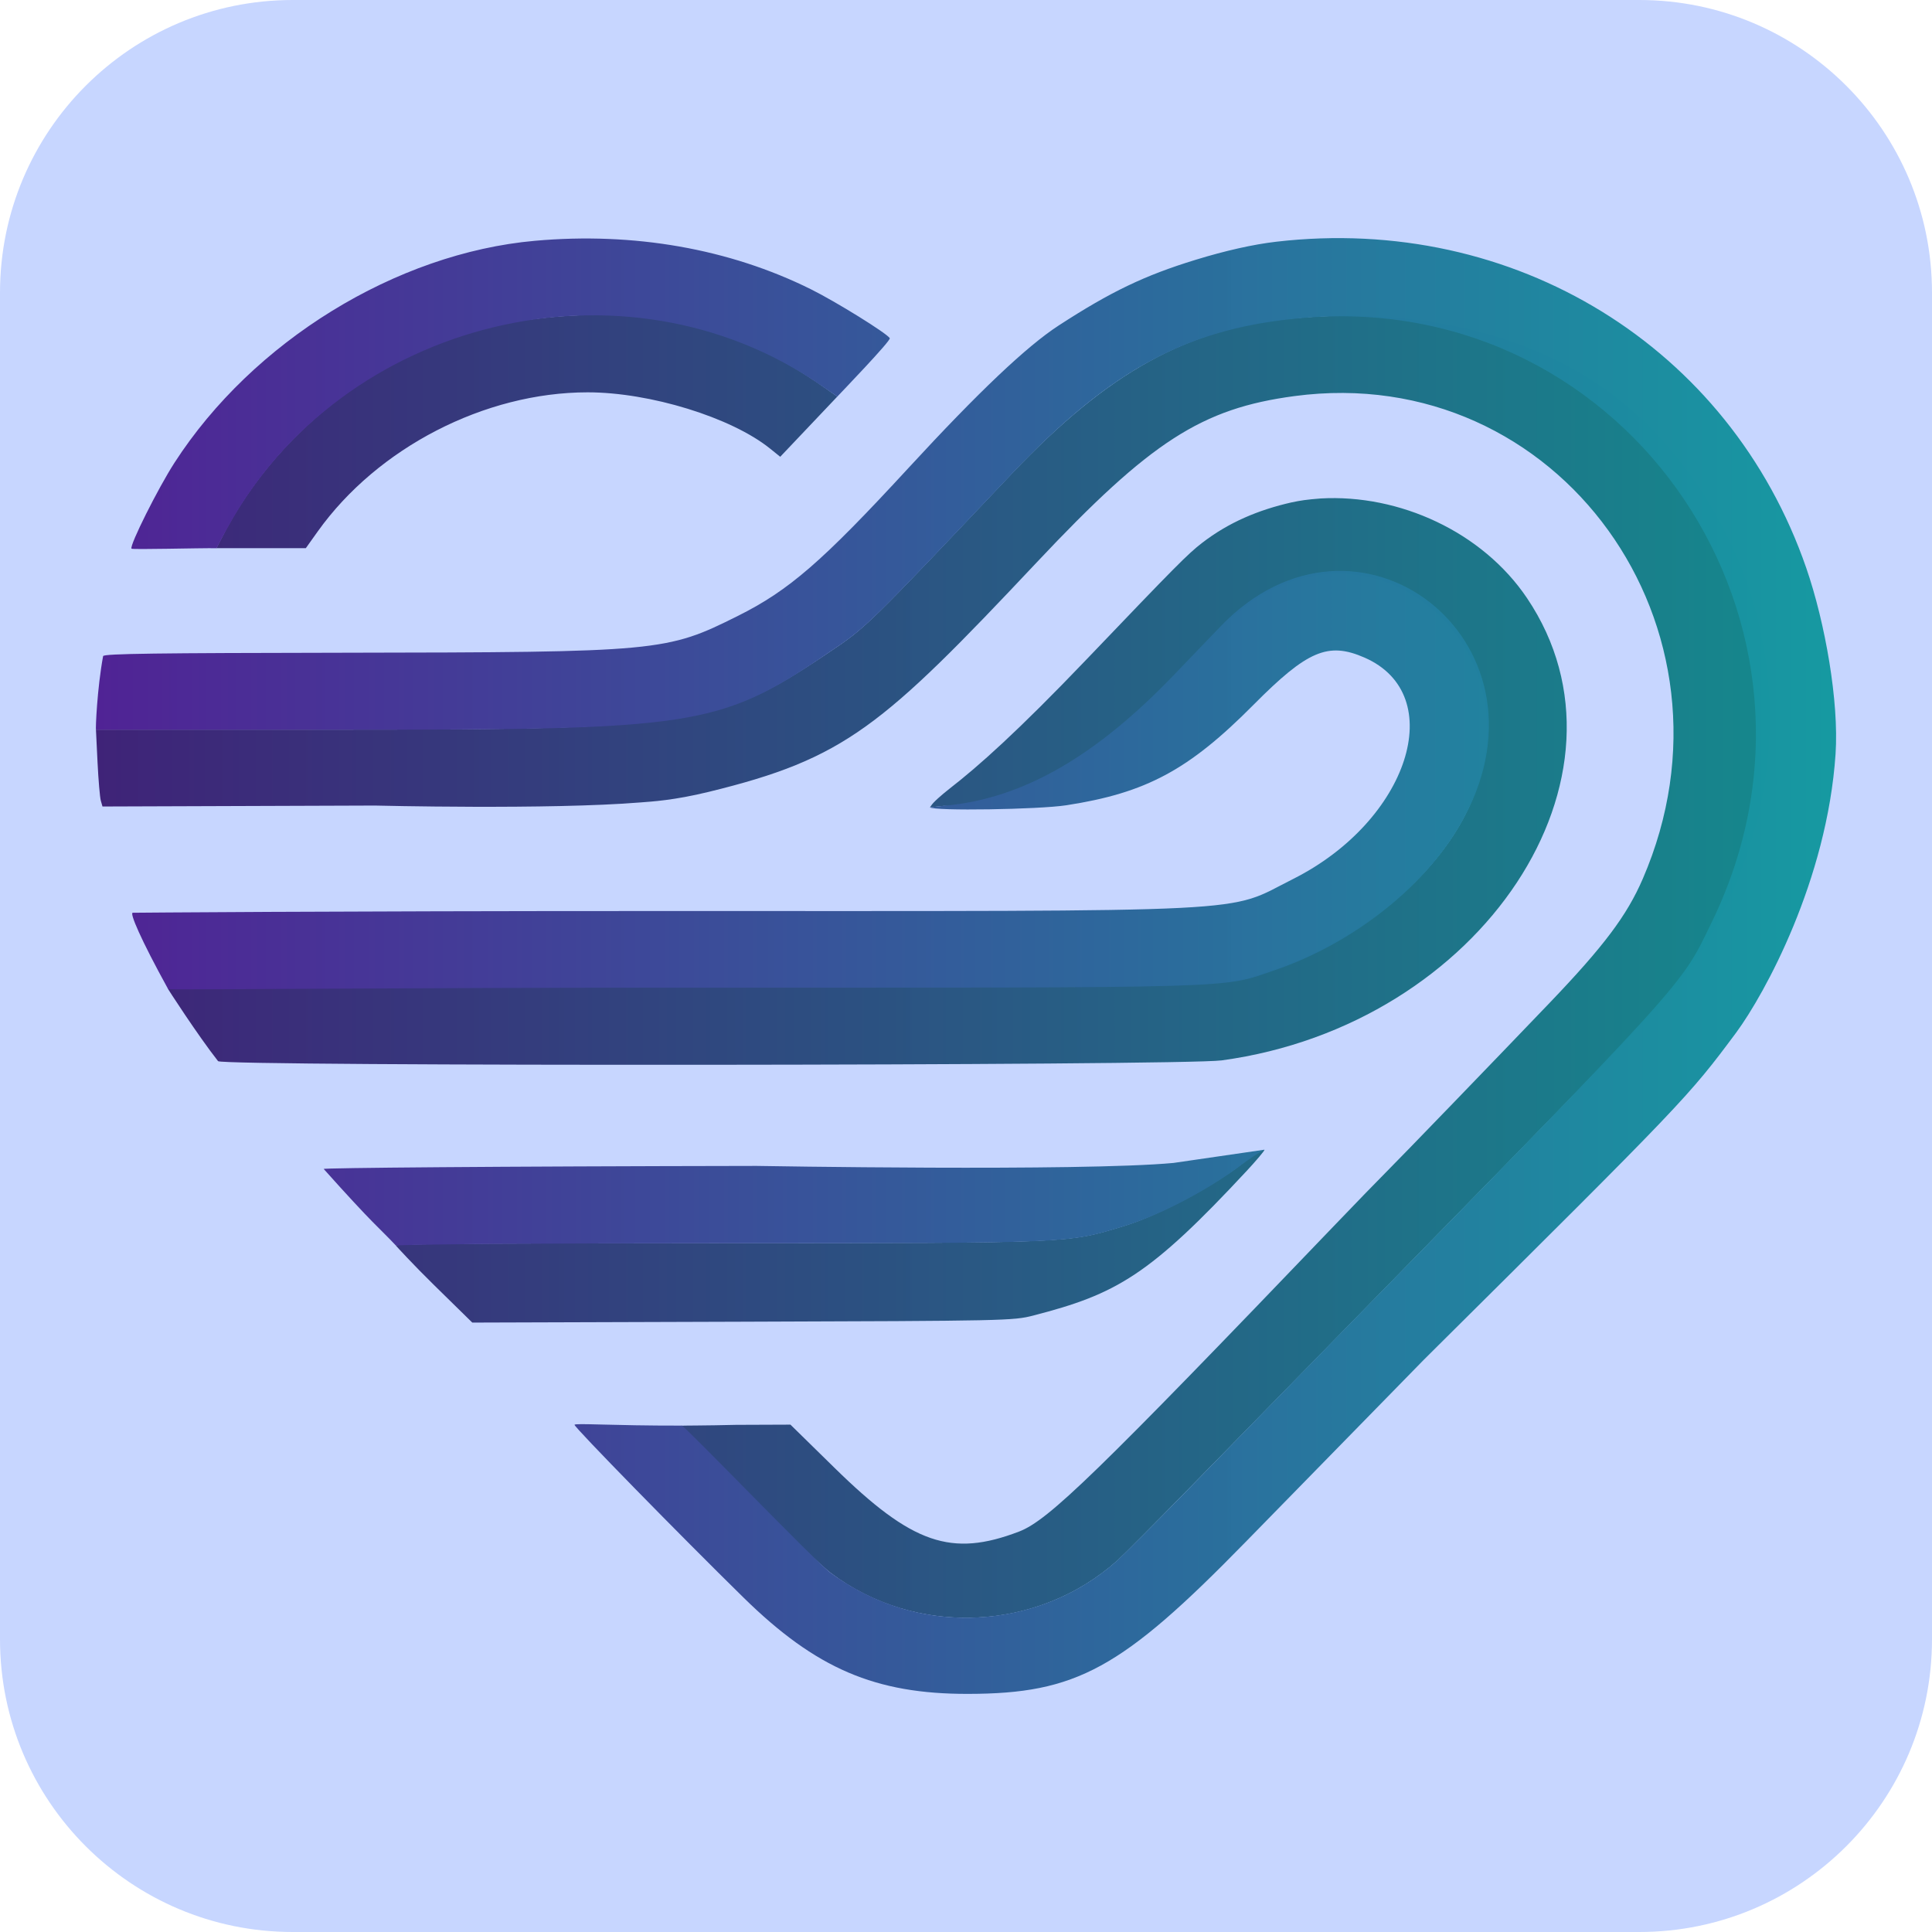
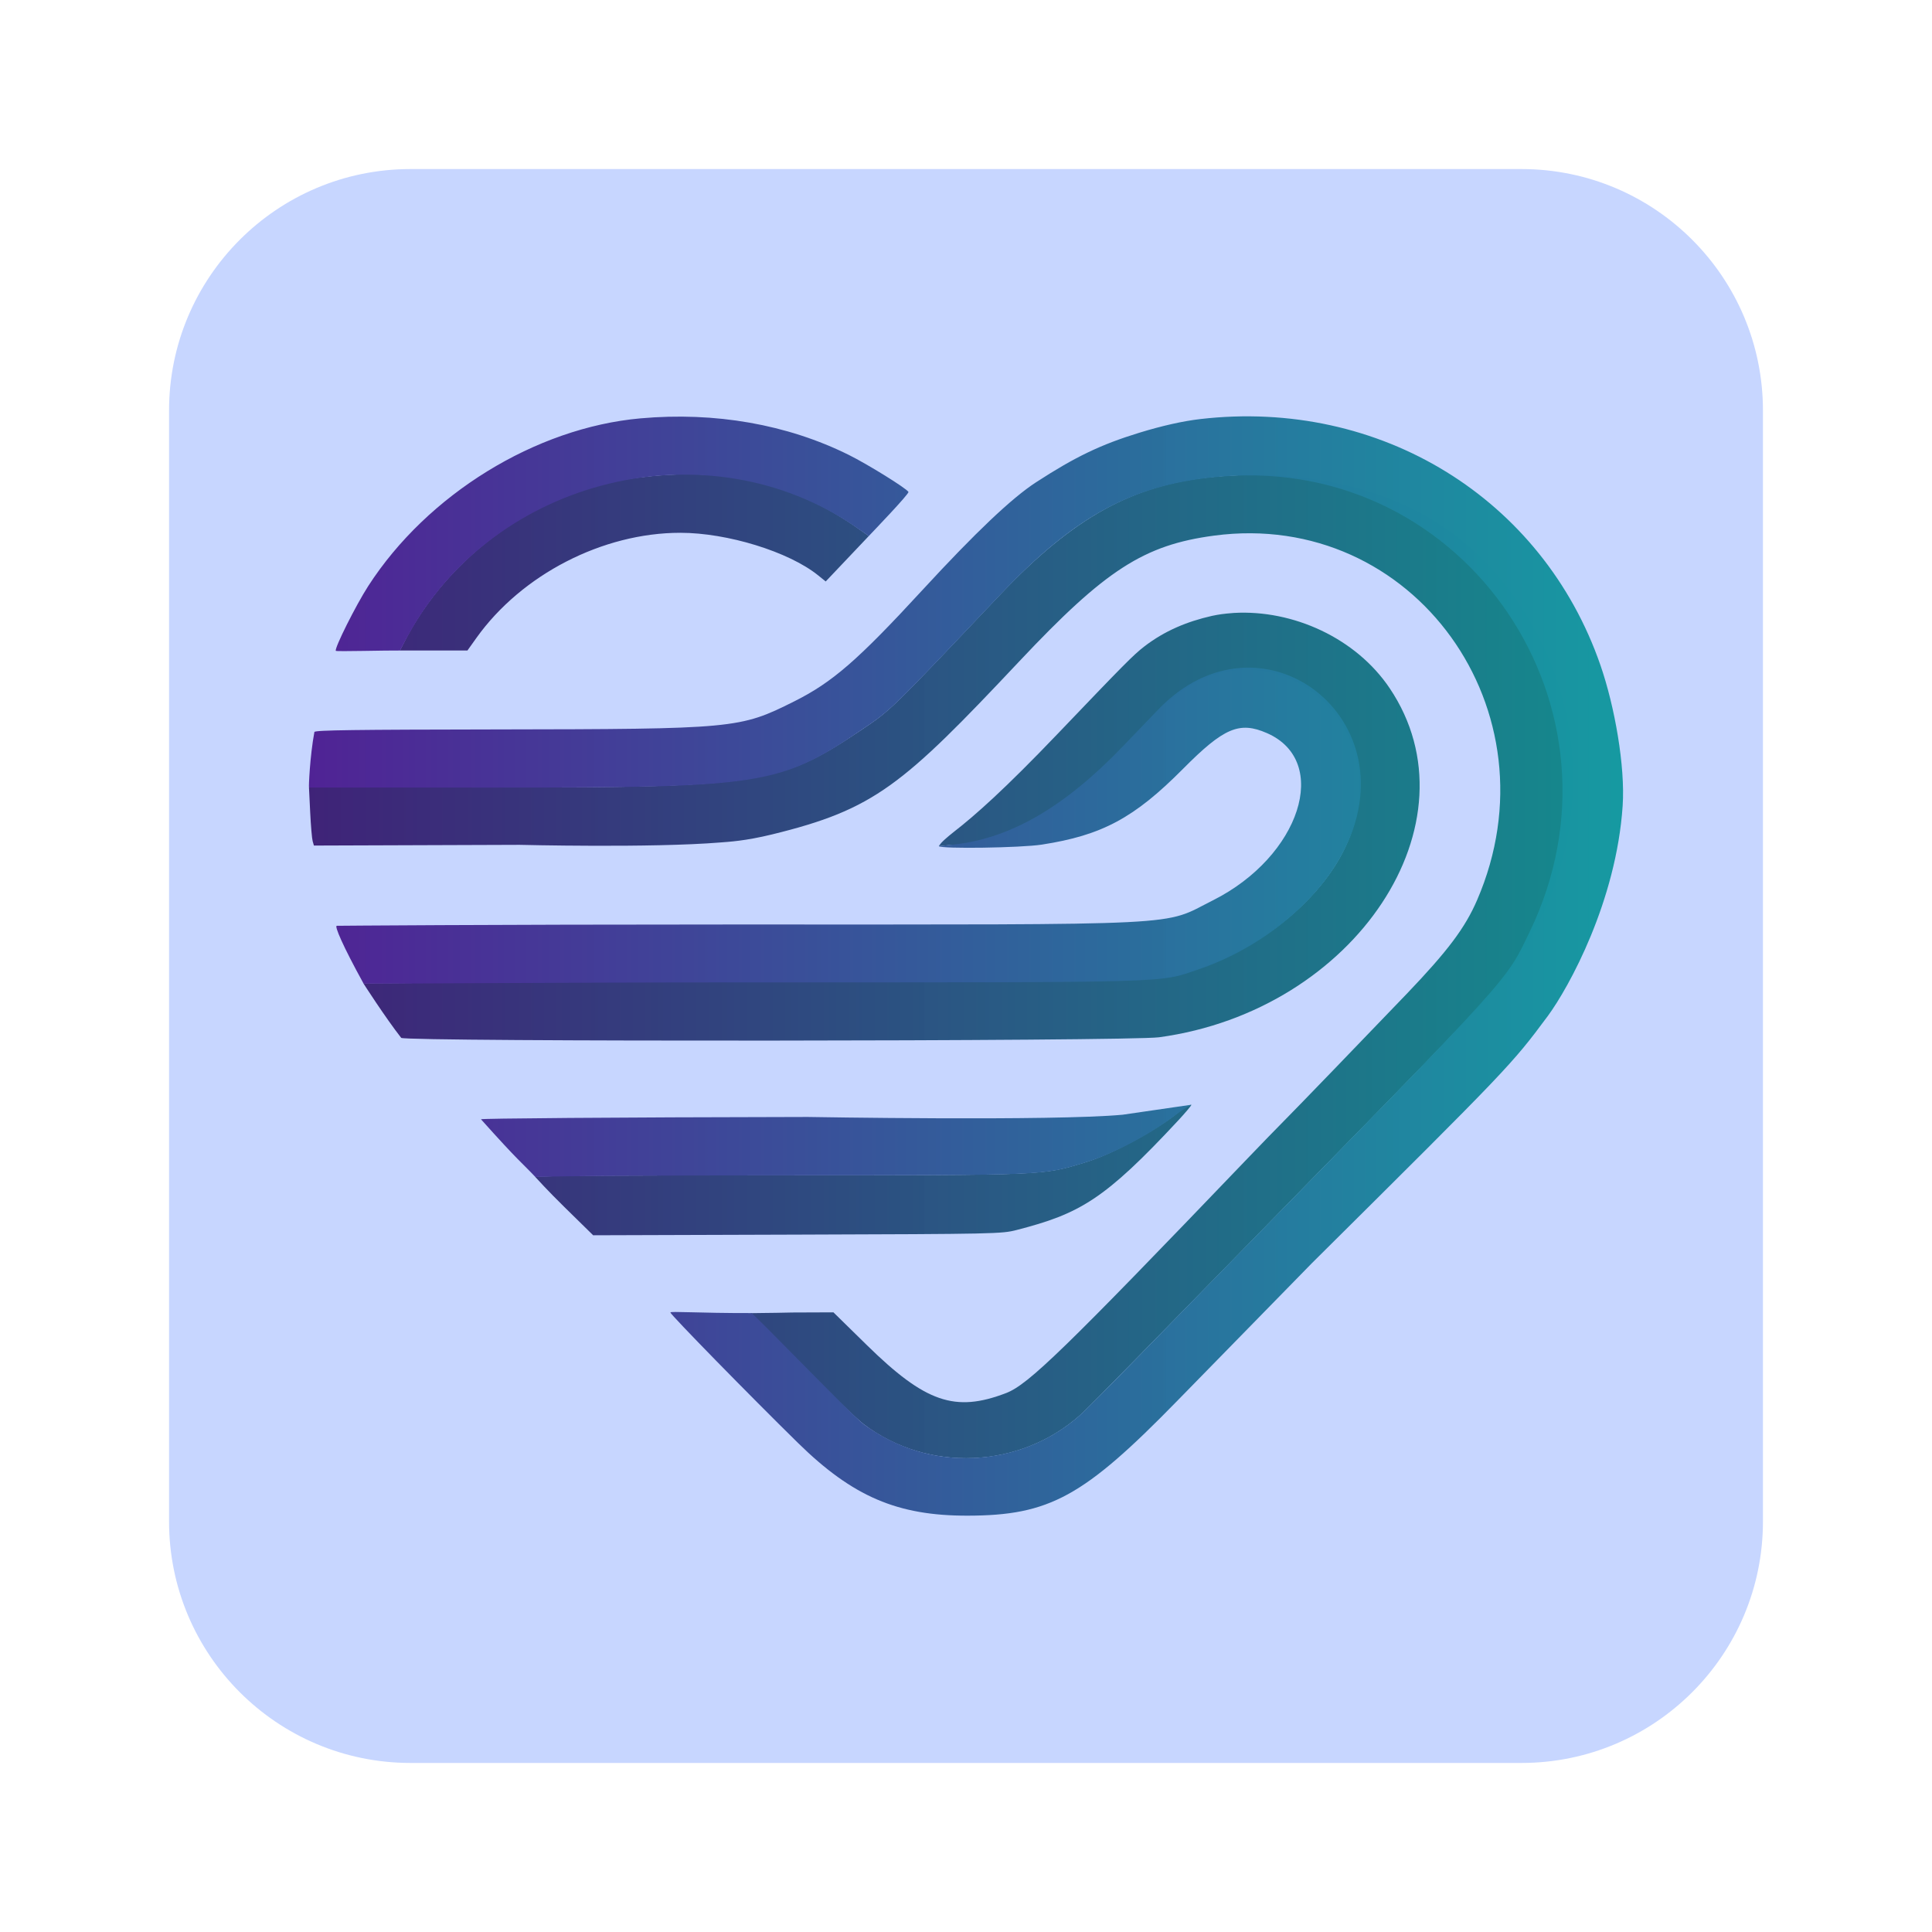
- <svg xmlns="http://www.w3.org/2000/svg" xmlns:xlink="http://www.w3.org/1999/xlink" id="svg" version="1.1" width="165" height="165" viewBox="0 0 165 165">
+ <svg xmlns="http://www.w3.org/2000/svg" xmlns:xlink="http://www.w3.org/1999/xlink" id="svg" version="1.1" width="200" height="200" viewBox="0 0 200 200">
  <defs id="defs1">
    <linearGradient id="linearGradient3">
      <stop style="stop-color:#3f2378;stop-opacity:1;" offset="0" id="stop3" />
      <stop style="stop-color:#15868c;stop-opacity:0.996;" offset="1" id="stop4" />
    </linearGradient>
    <linearGradient id="linearGradient1">
      <stop style="stop-color:#502395;stop-opacity:1;" offset="0" id="stop1" />
      <stop style="stop-color:#1599a1;stop-opacity:0.997;" offset="1" id="stop2" />
    </linearGradient>
    <linearGradient xlink:href="#linearGradient1" id="linearGradient2" x1="125.843" y1="110.751" x2="274.469" y2="110.751" gradientUnits="userSpaceOnUse" />
    <linearGradient xlink:href="#linearGradient3" id="linearGradient4" x1="125.848" y1="110.792" x2="267.671" y2="110.792" gradientUnits="userSpaceOnUse" />
  </defs>
-   <rect style="fill:#c7d6ff;fill-opacity:1;stroke:none;stroke-width:21.381;stroke-linecap:round;stroke-linejoin:round" id="rect4" width="165" height="165" x="0" y="0" ry="25" />
-   <g id="svgg" transform="translate(-117.6536,-28.25061)">
+   <rect style="fill:#c7d6ff;fill-opacity:1;stroke:none;stroke-width:21.381;stroke-linecap:round;stroke-linejoin:round" id="rect4" width="165" height="165" x="17.5" y="17.5" ry="25" />
+   <g id="svgg" transform="matrix(0.9153356,0,0,0.9153356,-83.20774,-1.373973)">
    <path id="path1" d="m 163.882,55.432 c -11.035,1.062 -21.428,7.982 -26.862,17.925 L 136.131,75.068 h 3.819 3.82 l 1.014,-1.422 c 5.112,-7.163 14.278,-11.889 23.058,-11.889 5.323,0 12.269,2.141 15.573,4.801 l 0.873,0.703 2.438,-2.571 2.438,-2.571 -1.138,-0.798 c -7.224,-5.093 -14.716,-6.941 -24.135,-5.897 M 228.041,55.446 c -8.918,0.848 -15.625,4.458 -23.98,13.259 C 191.46,81.999 191.721,81.766 188.21,84.124 c -9.009,6.05 -11.486,6.437 -41.107,6.438 h -21.255 l 0.135,2.782 c 0.075,1.531 0.201,3.008 0.28,3.284 l 0.143,0.501 23.267,-0.081 c 0,0 14.871,0.369 22.694,-0.268 0.925,-0.075 2.803,-0.164 5.854,-0.911 C 189.822,93.031 192.959,90.347 206.203,76.271 c 9.72,-10.329 14.076,-13.138 22.009,-14.194 22.535,-3 39,19.833 29.737,41.236 -1.356,3.133 -3.318,5.744 -7.964,10.599 -4.522,4.724 -12.841,13.336 -14.001,14.492 -0.613,0.611 -2.528,2.585 -4.255,4.388 -20.454,21.336 -24.531,25.296 -27.037,26.257 -5.785,2.219 -9.131,1.066 -15.757,-5.429 l -3.774,-3.7 -4.646,0.018 c -2.617,0.066 -4.627,0.056 -4.682,0.073 -0.305,0.096 11.346,11.498 12.741,12.555 7.277,5.507 17.674,5.065 24.505,-1.04 0.472,-0.422 3.266,-3.231 6.209,-6.242 2.943,-3.011 7.516,-7.684 10.162,-10.388 29.75,-30.404 30.873,-31.494 33.094,-34.816 9.712,-15.033 7.817,-32.955 -3.703,-45.066 C 251.277,57.064 239.576,54.349 228.041,55.446 m 2.401,15.375 c -1.238,0.098 -1.682,0.169 -2.479,0.334 -2.822,0.641 -5.363,1.697 -7.656,3.469 -1.215,0.938 -2.203,1.935 -9.831,9.913 -5.921,6.194 -9.277,9.167 -11.701,11.047 0,0 -0.969,0.755 -1.413,1.238 -0.127,0.138 -0.287,0.379 -0.287,0.379 l 1.188,-0.126 c 4.964,0.332 13.599,-4.276 19.848,-11.145 1.201,-1.25 2.979,-3.101 3.952,-4.113 11.412,-11.865 28.379,1.476 20.623,16.213 -2.951,5.607 -9.297,10.645 -16.213,13.001 -4.593,1.565 -2.005,1.457 -50.722,1.457 -24.035,0 -43.699,0.274 -43.751,0.211 -0.097,-0.118 2.547,3.975 4.278,6.178 0.358,0.455 82.344,0.394 85.707,-0.065 22.244,-3.029 36.301,-24.315 26.077,-39.488 -3.808,-5.652 -10.905,-8.886 -17.621,-8.503 m -6.345,56.531 c -2.017,1.663 -7.05,4.58 -10.484,5.612 -4.888,1.469 -4.038,1.442 -34.563,1.452 -15.18,0.005 -27.738,0.047 -27.604,0.196 0.091,0.101 1.472,1.618 3.272,3.383 l 3.272,3.209 23.078,-0.074 c 22.48,-0.072 23.123,-0.086 24.824,-0.525 7.114,-1.835 9.924,-3.411 18.304,-12.43 0.585,-0.63 1.552,-1.732 1.436,-1.732 -0.115,0 -1.201,0.543 -1.551,0.913" stroke="none" fill="#242323" fill-rule="evenodd" style="display:inline;fill:url(#linearGradient4)" />
    <path id="path2" d="m 163.339,48.815 c -11.858,1.058 -24.097,8.595 -30.784,18.956 -1.401,2.169 -3.846,7.054 -3.672,7.335 0.061,0.099 5.851,-0.059 7.263,-0.036 0.302,-0.59 0.909,-1.693 0.909,-1.693 9.803,-17.939 33.935,-23.777 50.65,-12.253 0.679,0.468 1.154,0.779 1.457,0.999 0.209,-0.229 4.607,-4.791 4.483,-4.991 -0.265,-0.429 -4.603,-3.119 -6.743,-4.181 -6.969,-3.459 -15.121,-4.89 -23.563,-4.136 m 63.308,0.08 c -1.961,0.228 -4.325,0.758 -6.898,1.548 -4.347,1.334 -7.239,2.722 -11.675,5.603 -2.737,1.777 -6.849,5.676 -12.812,12.148 -7.379,8.01 -10.216,10.472 -14.575,12.65 -6.128,3.063 -6.646,3.111 -33.709,3.152 -15.919,0.024 -20.405,0.078 -20.517,0.285 -0.514,2.76 -0.66,6.288 -0.607,6.288 l 21.279,0.001 c 29.584,-0.001 31.915,-0.187 41.082,-6.442 3.511,-2.358 3.25,-2.113 15.851,-15.407 8.552,-9.024 15.188,-12.545 25.137,-13.338 27.623,-2.202 46.856,26.366 34.687,51.524 -2.759,5.705 -1.563,4.367 -34.449,37.976 -2.646,2.704 -7.21,7.39 -10.153,10.401 -2.943,3.011 -5.745,5.816 -6.217,6.238 -4.024,3.596 -9.291,5.221 -14.421,4.83 -3.578,-0.273 -7.012,-1.542 -10.077,-3.786 -1.377,-1.043 -12.453,-12.564 -12.696,-12.563 -6.014,0.011 -9.156,-0.233 -9.156,-0.066 0,0.225 9.014,9.439 14.442,14.762 6.178,6.059 11.241,8.23 19.164,8.216 9.258,-0.016 13.111,-2.123 23.691,-12.959 3.341,-3.42 10.203,-10.437 15.25,-15.592 22.296,-22.137 22.557,-22.405 26.675,-27.943 2.408,-3.272 7.752,-12.987 8.475,-23.786 0.298,-4.455 -0.887,-11.207 -2.508,-15.892 C 265.38,57.86 246.974,46.537 226.647,48.895 m -29.572,48.304 c 0.318,0.325 9.286,0.189 11.654,-0.177 6.806,-1.051 10.453,-3.009 15.978,-8.577 4.608,-4.643 6.372,-5.393 9.482,-4.033 7.253,3.172 3.769,13.954 -6.111,18.913 -5.843,2.932 -1.839,2.731 -54.345,2.731 -28.316,0 -44.611,0.145 -44.741,0.147 -0.278,0.003 0.64,2.2 3.024,6.526 0.04,0.072 19.672,-0.127 43.707,-0.127 48.717,0 46.198,0.074 50.791,-1.491 6.916,-2.356 13.253,-7.47 16.204,-13.077 8.119,-15.18 -9.2,-28.444 -20.854,-16.257 -0.973,1.012 -2.751,2.863 -3.952,4.113 -6.48,6.753 -12.754,10.587 -19.648,11.177 m 19.607,30.503 C 209.951,128.308 182.27,127.824 182.27,127.824 c -22.632,0.037 -37.053,0.169 -36.971,0.261 4.369,4.884 4.688,4.967 6.153,6.525 3.641,-0.115 12.414,-0.177 27.594,-0.182 30.525,-0.01 29.675,0.025 34.563,-1.444 3.393,-1.019 7.686,-3.419 10.143,-5.306 0.559,-0.412 1.277,-0.912 1.885,-1.238" stroke="none" fill="#898b8c" fill-rule="evenodd" style="display:inline;fill:url(#linearGradient2)" />
  </g>
</svg>
